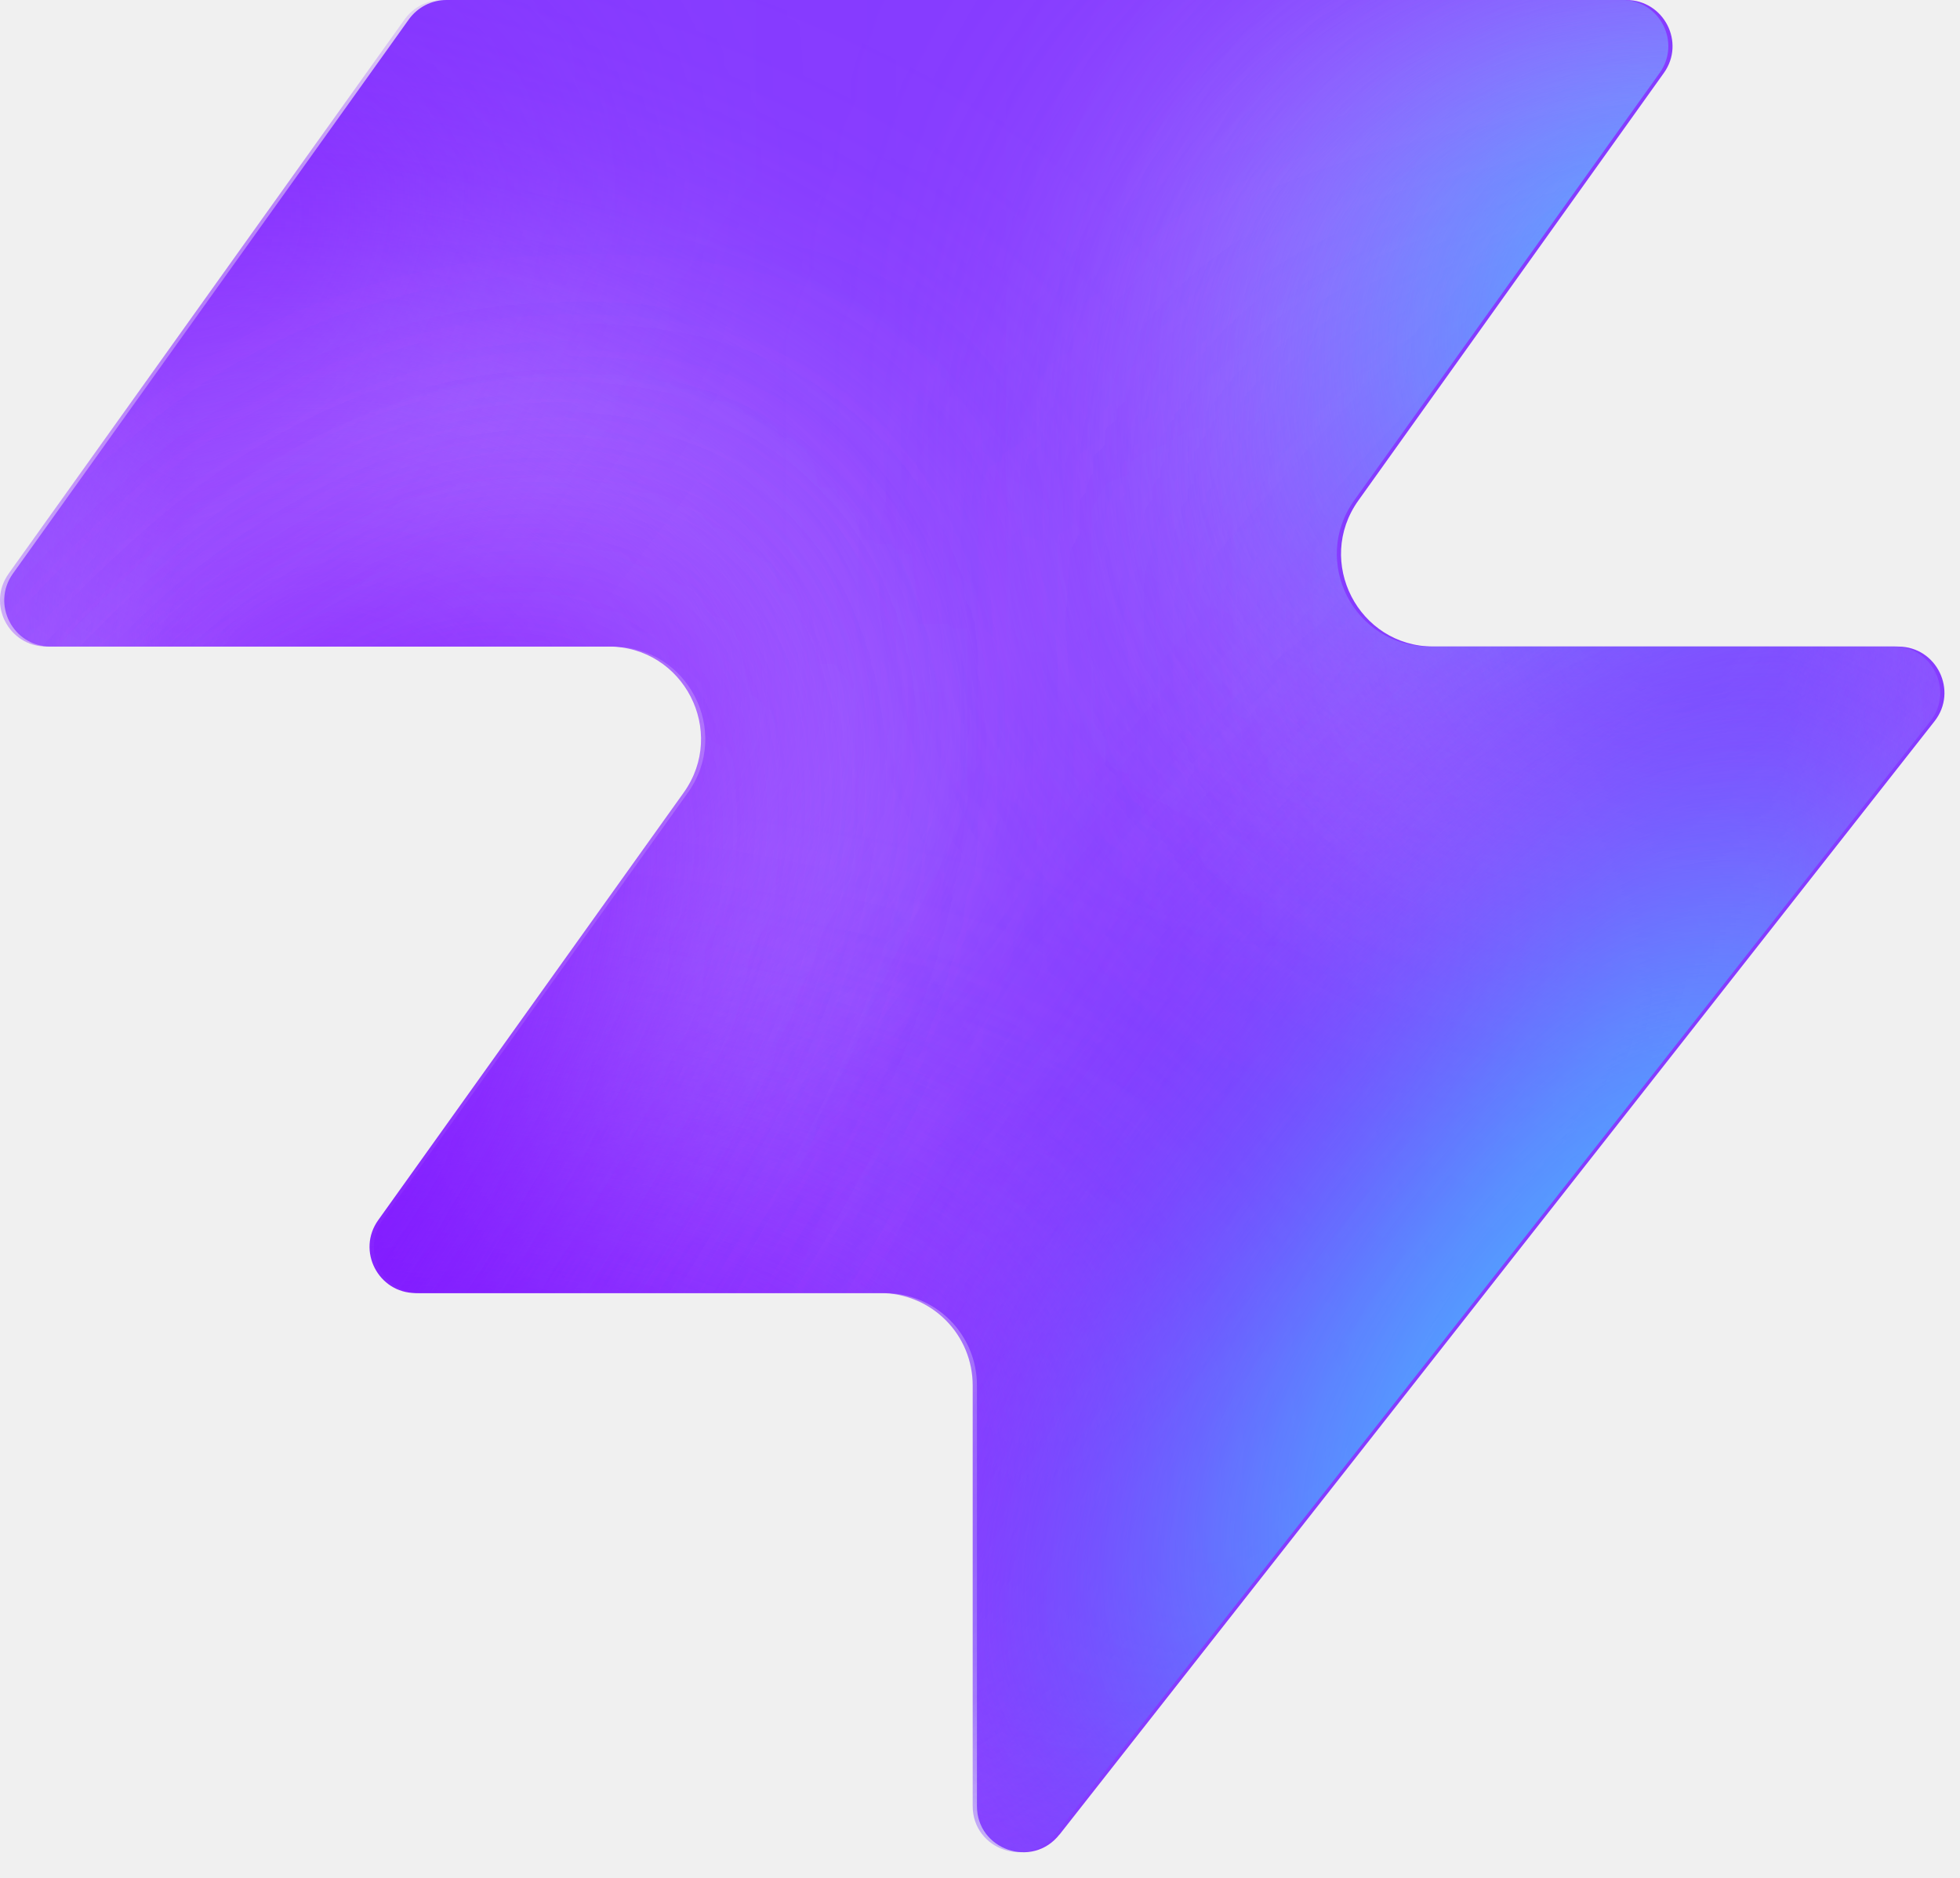
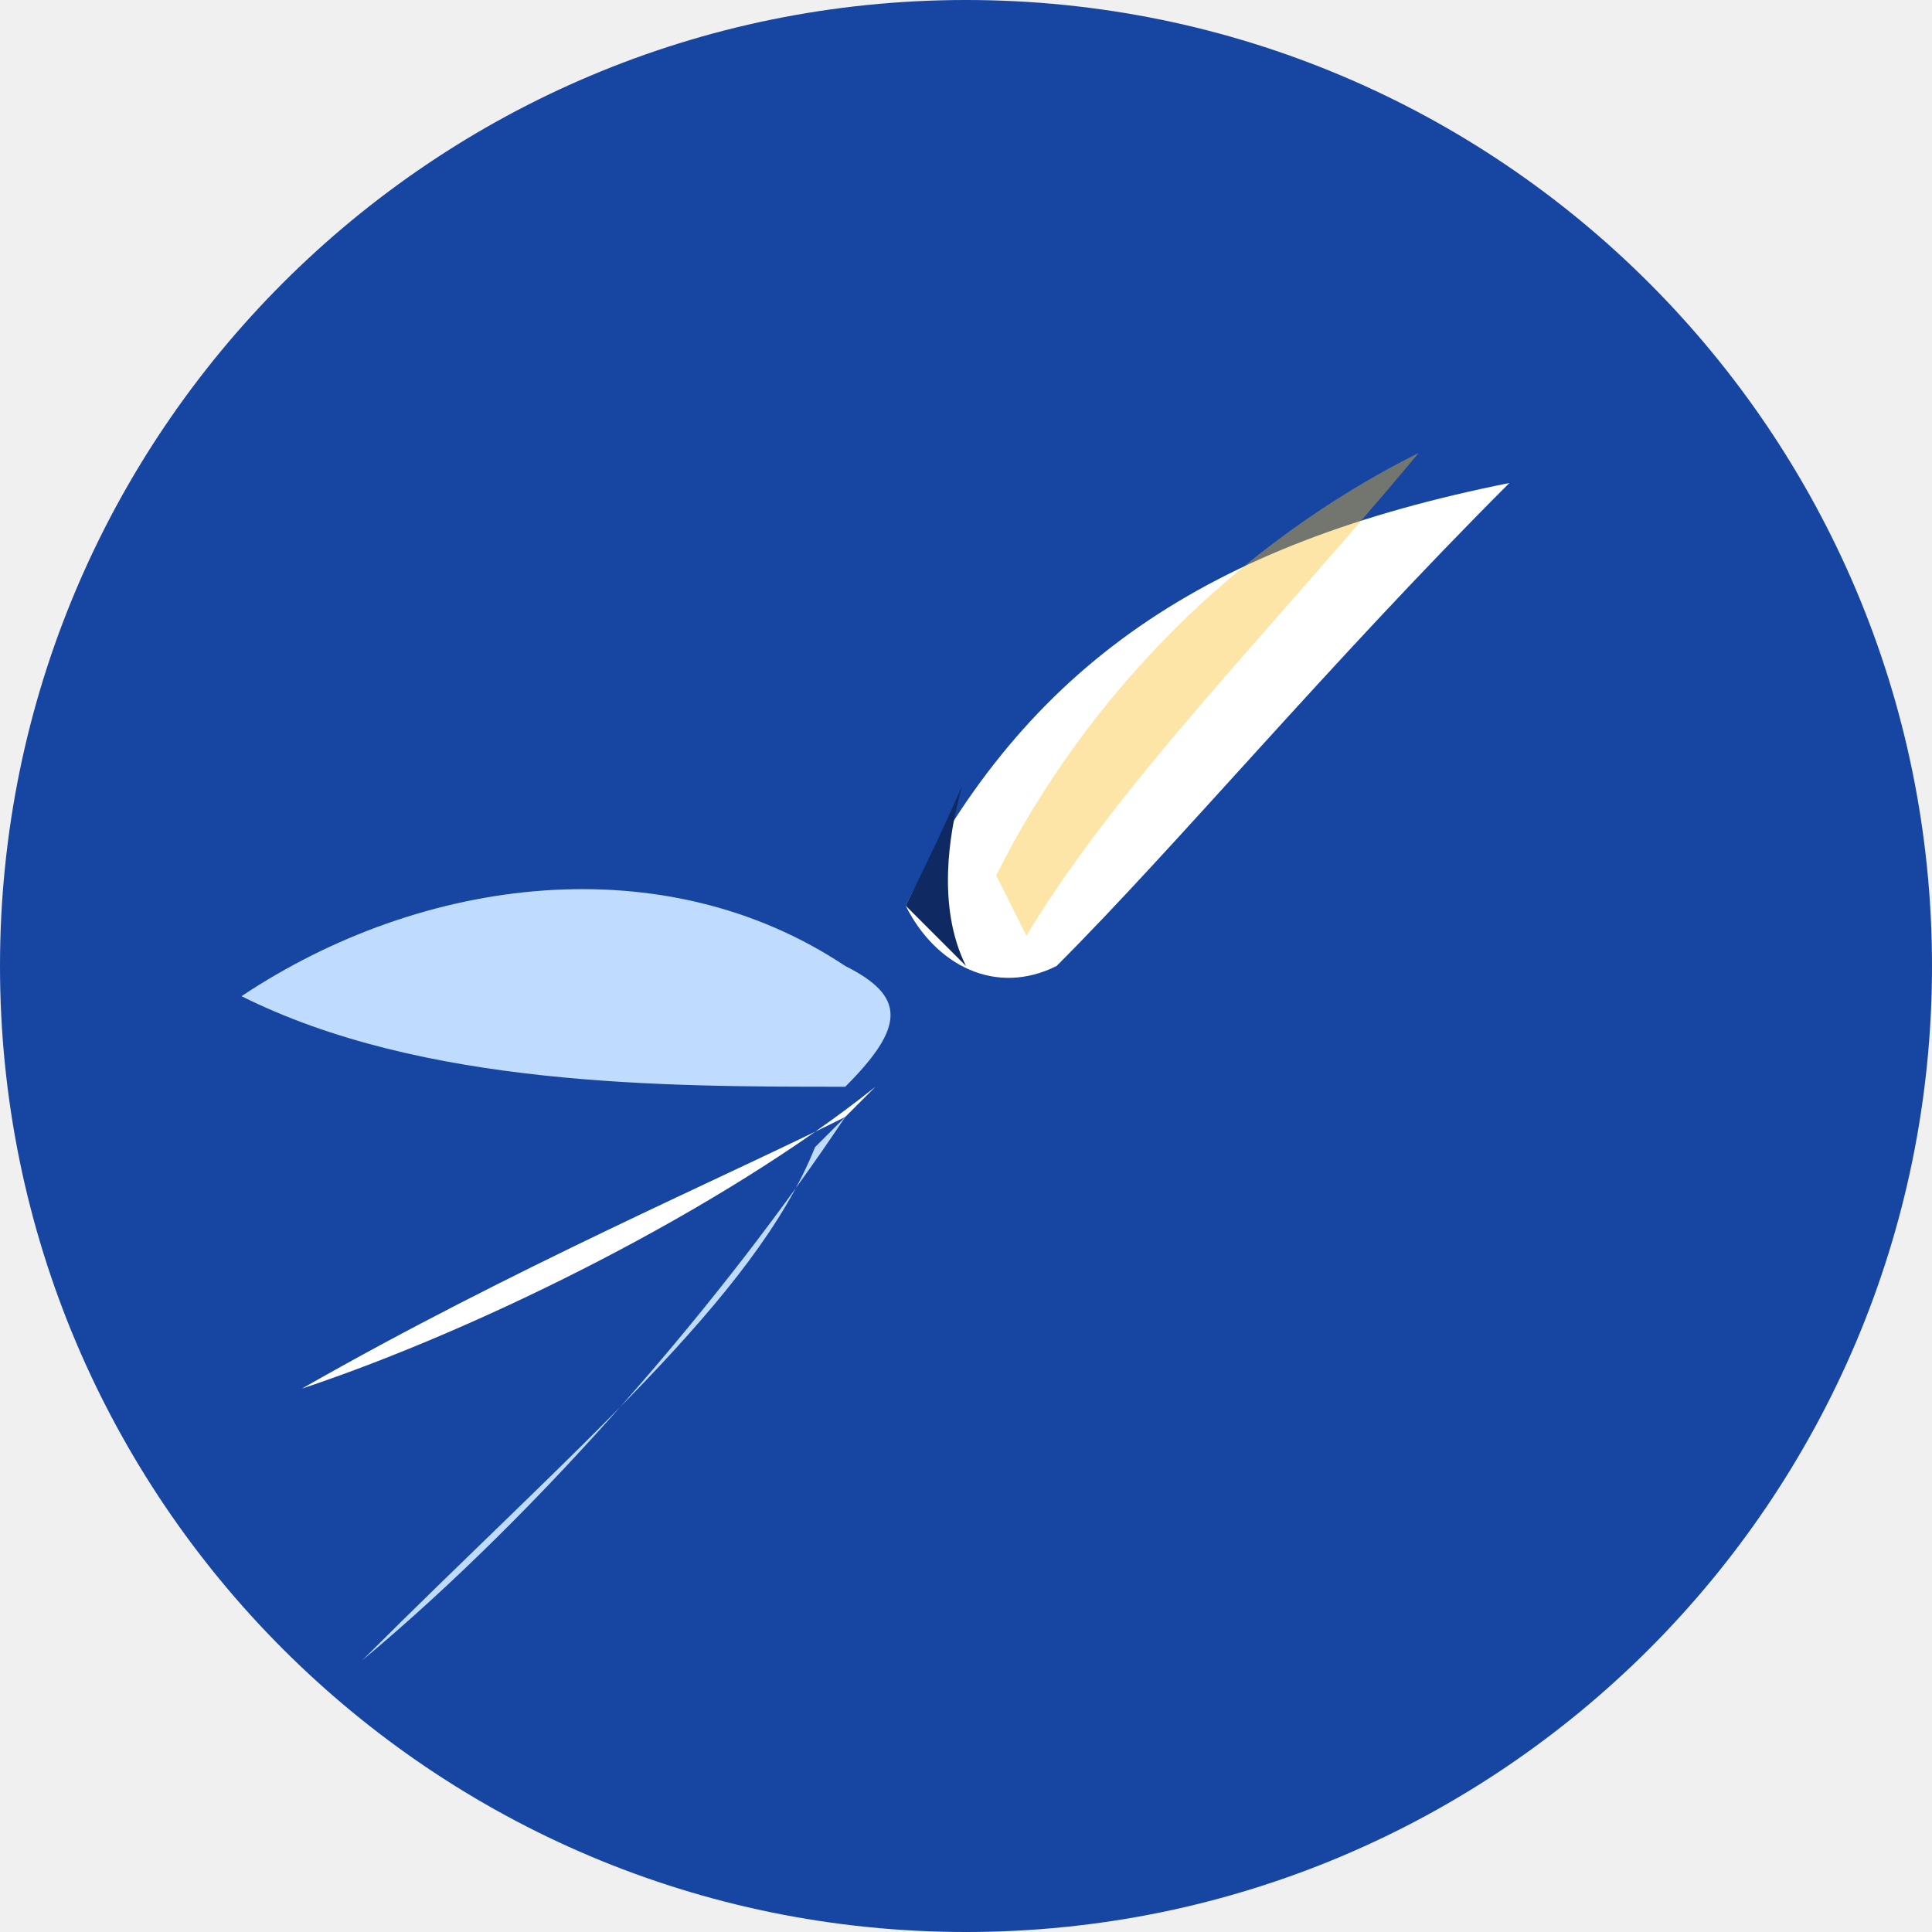
- <svg xmlns="http://www.w3.org/2000/svg" width="48" height="46" fill="none" viewBox="0 0 48 46">
-   <path fill="#863bff" d="M25.946 44.938c-.664.845-2.021.375-2.021-.698V33.937a2.26 2.26 0 0 0-2.262-2.262H10.287c-.92 0-1.456-1.04-.92-1.788l7.48-10.471c1.07-1.497 0-3.578-1.842-3.578H1.237c-.92 0-1.456-1.04-.92-1.788L10.013.474c.214-.297.556-.474.92-.474h28.894c.92 0 1.456 1.04.92 1.788l-7.48 10.471c-1.07 1.498 0 3.579 1.842 3.579h11.377c.943 0 1.473 1.088.89 1.83L25.947 44.94z" style="fill:#863bff;fill:color(display-p3 .525 .23 1);fill-opacity:1" />
-   <mask id="a" width="48" height="46" x="0" y="0" maskUnits="userSpaceOnUse" style="mask-type:alpha">
-     <path fill="#000" d="M25.842 44.938c-.664.844-2.021.375-2.021-.698V33.937a2.26 2.26 0 0 0-2.262-2.262H10.183c-.92 0-1.456-1.04-.92-1.788l7.48-10.471c1.07-1.498 0-3.579-1.842-3.579H1.133c-.92 0-1.456-1.04-.92-1.787L9.91.473c.214-.297.556-.474.92-.474h28.894c.92 0 1.456 1.04.92 1.788l-7.48 10.471c-1.07 1.498 0 3.578 1.842 3.578h11.377c.943 0 1.473 1.088.89 1.832L25.843 44.94z" style="fill:#000;fill-opacity:1" />
-   </mask>
-   <g mask="url(#a)">
-     <g filter="url(#b)">
-       <ellipse cx="5.508" cy="14.704" fill="#ede6ff" rx="5.508" ry="14.704" style="fill:#ede6ff;fill:color(display-p3 .927 .903 1);fill-opacity:1" transform="matrix(.00324 1 1 -.00324 -4.47 31.516)" />
-     </g>
-     <g filter="url(#c)">
-       <ellipse cx="10.399" cy="29.851" fill="#ede6ff" rx="10.399" ry="29.851" style="fill:#ede6ff;fill:color(display-p3 .927 .903 1);fill-opacity:1" transform="matrix(.00324 1 1 -.00324 -39.328 7.883)" />
-     </g>
-     <g filter="url(#d)">
-       <ellipse cx="5.508" cy="30.487" fill="#7e14ff" rx="5.508" ry="30.487" style="fill:#7e14ff;fill:color(display-p3 .492 .077 1);fill-opacity:1" transform="rotate(89.814 -25.913 -14.639)scale(1 -1)" />
-     </g>
-     <g filter="url(#e)">
-       <ellipse cx="5.508" cy="30.599" fill="#7e14ff" rx="5.508" ry="30.599" style="fill:#7e14ff;fill:color(display-p3 .492 .077 1);fill-opacity:1" transform="rotate(89.814 -32.644 -3.334)scale(1 -1)" />
-     </g>
-     <g filter="url(#f)">
-       <ellipse cx="5.508" cy="30.599" fill="#7e14ff" rx="5.508" ry="30.599" style="fill:#7e14ff;fill:color(display-p3 .492 .077 1);fill-opacity:1" transform="matrix(.00324 1 1 -.00324 -34.34 30.47)" />
-     </g>
-     <g filter="url(#g)">
-       <ellipse cx="14.072" cy="22.078" fill="#ede6ff" rx="14.072" ry="22.078" style="fill:#ede6ff;fill:color(display-p3 .927 .903 1);fill-opacity:1" transform="rotate(93.35 24.506 48.493)scale(-1 1)" />
-     </g>
-     <g filter="url(#h)">
-       <ellipse cx="3.47" cy="21.501" fill="#7e14ff" rx="3.47" ry="21.501" style="fill:#7e14ff;fill:color(display-p3 .492 .077 1);fill-opacity:1" transform="rotate(89.009 28.708 47.59)scale(-1 1)" />
-     </g>
-     <g filter="url(#i)">
-       <ellipse cx="3.47" cy="21.501" fill="#7e14ff" rx="3.47" ry="21.501" style="fill:#7e14ff;fill:color(display-p3 .492 .077 1);fill-opacity:1" transform="rotate(89.009 28.708 47.59)scale(-1 1)" />
-     </g>
-     <g filter="url(#j)">
-       <ellipse cx=".387" cy="8.972" fill="#7e14ff" rx="4.407" ry="29.108" style="fill:#7e14ff;fill:color(display-p3 .492 .077 1);fill-opacity:1" transform="rotate(39.51 .387 8.972)" />
-     </g>
-     <g filter="url(#k)">
-       <ellipse cx="47.523" cy="-6.092" fill="#7e14ff" rx="4.407" ry="29.108" style="fill:#7e14ff;fill:color(display-p3 .492 .077 1);fill-opacity:1" transform="rotate(37.892 47.523 -6.092)" />
-     </g>
-     <g filter="url(#l)">
-       <ellipse cx="41.412" cy="6.333" fill="#47bfff" rx="5.971" ry="9.665" style="fill:#47bfff;fill:color(display-p3 .28 .748 1);fill-opacity:1" transform="rotate(37.892 41.412 6.333)" />
-     </g>
-     <g filter="url(#m)">
-       <ellipse cx="-1.879" cy="38.332" fill="#7e14ff" rx="4.407" ry="29.108" style="fill:#7e14ff;fill:color(display-p3 .492 .077 1);fill-opacity:1" transform="rotate(37.892 -1.88 38.332)" />
-     </g>
-     <g filter="url(#n)">
-       <ellipse cx="-1.879" cy="38.332" fill="#7e14ff" rx="4.407" ry="29.108" style="fill:#7e14ff;fill:color(display-p3 .492 .077 1);fill-opacity:1" transform="rotate(37.892 -1.88 38.332)" />
-     </g>
-     <g filter="url(#o)">
-       <ellipse cx="35.651" cy="29.907" fill="#7e14ff" rx="4.407" ry="29.108" style="fill:#7e14ff;fill:color(display-p3 .492 .077 1);fill-opacity:1" transform="rotate(37.892 35.651 29.907)" />
-     </g>
-     <g filter="url(#p)">
-       <ellipse cx="38.418" cy="32.4" fill="#47bfff" rx="5.971" ry="15.297" style="fill:#47bfff;fill:color(display-p3 .28 .748 1);fill-opacity:1" transform="rotate(37.892 38.418 32.4)" />
-     </g>
-   </g>
-   <defs>
-     <filter id="b" width="60.045" height="41.654" x="-19.77" y="16.149" color-interpolation-filters="sRGB" filterUnits="userSpaceOnUse">
-       <feFlood flood-opacity="0" result="BackgroundImageFix" />
-       <feBlend in="SourceGraphic" in2="BackgroundImageFix" result="shape" />
-       <feGaussianBlur result="effect1_foregroundBlur_2002_17158" stdDeviation="7.659" />
-     </filter>
-     <filter id="c" width="90.34" height="51.437" x="-54.613" y="-7.533" color-interpolation-filters="sRGB" filterUnits="userSpaceOnUse">
-       <feFlood flood-opacity="0" result="BackgroundImageFix" />
-       <feBlend in="SourceGraphic" in2="BackgroundImageFix" result="shape" />
-       <feGaussianBlur result="effect1_foregroundBlur_2002_17158" stdDeviation="7.659" />
-     </filter>
-     <filter id="d" width="79.355" height="29.4" x="-49.64" y="2.03" color-interpolation-filters="sRGB" filterUnits="userSpaceOnUse">
-       <feFlood flood-opacity="0" result="BackgroundImageFix" />
-       <feBlend in="SourceGraphic" in2="BackgroundImageFix" result="shape" />
-       <feGaussianBlur result="effect1_foregroundBlur_2002_17158" stdDeviation="4.596" />
-     </filter>
-     <filter id="e" width="79.579" height="29.4" x="-45.045" y="20.029" color-interpolation-filters="sRGB" filterUnits="userSpaceOnUse">
-       <feFlood flood-opacity="0" result="BackgroundImageFix" />
-       <feBlend in="SourceGraphic" in2="BackgroundImageFix" result="shape" />
-       <feGaussianBlur result="effect1_foregroundBlur_2002_17158" stdDeviation="4.596" />
-     </filter>
-     <filter id="f" width="79.579" height="29.4" x="-43.513" y="21.178" color-interpolation-filters="sRGB" filterUnits="userSpaceOnUse">
-       <feFlood flood-opacity="0" result="BackgroundImageFix" />
-       <feBlend in="SourceGraphic" in2="BackgroundImageFix" result="shape" />
-       <feGaussianBlur result="effect1_foregroundBlur_2002_17158" stdDeviation="4.596" />
-     </filter>
-     <filter id="g" width="74.749" height="58.852" x="15.756" y="-17.901" color-interpolation-filters="sRGB" filterUnits="userSpaceOnUse">
-       <feFlood flood-opacity="0" result="BackgroundImageFix" />
-       <feBlend in="SourceGraphic" in2="BackgroundImageFix" result="shape" />
-       <feGaussianBlur result="effect1_foregroundBlur_2002_17158" stdDeviation="7.659" />
-     </filter>
-     <filter id="h" width="61.377" height="25.362" x="23.548" y="2.284" color-interpolation-filters="sRGB" filterUnits="userSpaceOnUse">
-       <feFlood flood-opacity="0" result="BackgroundImageFix" />
-       <feBlend in="SourceGraphic" in2="BackgroundImageFix" result="shape" />
-       <feGaussianBlur result="effect1_foregroundBlur_2002_17158" stdDeviation="4.596" />
-     </filter>
-     <filter id="i" width="61.377" height="25.362" x="23.548" y="2.284" color-interpolation-filters="sRGB" filterUnits="userSpaceOnUse">
-       <feFlood flood-opacity="0" result="BackgroundImageFix" />
-       <feBlend in="SourceGraphic" in2="BackgroundImageFix" result="shape" />
-       <feGaussianBlur result="effect1_foregroundBlur_2002_17158" stdDeviation="4.596" />
-     </filter>
-     <filter id="j" width="56.045" height="63.649" x="-27.636" y="-22.853" color-interpolation-filters="sRGB" filterUnits="userSpaceOnUse">
-       <feFlood flood-opacity="0" result="BackgroundImageFix" />
-       <feBlend in="SourceGraphic" in2="BackgroundImageFix" result="shape" />
-       <feGaussianBlur result="effect1_foregroundBlur_2002_17158" stdDeviation="4.596" />
-     </filter>
-     <filter id="k" width="54.814" height="64.646" x="20.116" y="-38.415" color-interpolation-filters="sRGB" filterUnits="userSpaceOnUse">
-       <feFlood flood-opacity="0" result="BackgroundImageFix" />
-       <feBlend in="SourceGraphic" in2="BackgroundImageFix" result="shape" />
-       <feGaussianBlur result="effect1_foregroundBlur_2002_17158" stdDeviation="4.596" />
-     </filter>
-     <filter id="l" width="33.541" height="35.313" x="24.641" y="-11.323" color-interpolation-filters="sRGB" filterUnits="userSpaceOnUse">
-       <feFlood flood-opacity="0" result="BackgroundImageFix" />
-       <feBlend in="SourceGraphic" in2="BackgroundImageFix" result="shape" />
-       <feGaussianBlur result="effect1_foregroundBlur_2002_17158" stdDeviation="4.596" />
-     </filter>
-     <filter id="m" width="54.814" height="64.646" x="-29.286" y="6.009" color-interpolation-filters="sRGB" filterUnits="userSpaceOnUse">
-       <feFlood flood-opacity="0" result="BackgroundImageFix" />
-       <feBlend in="SourceGraphic" in2="BackgroundImageFix" result="shape" />
-       <feGaussianBlur result="effect1_foregroundBlur_2002_17158" stdDeviation="4.596" />
-     </filter>
-     <filter id="n" width="54.814" height="64.646" x="-29.286" y="6.009" color-interpolation-filters="sRGB" filterUnits="userSpaceOnUse">
-       <feFlood flood-opacity="0" result="BackgroundImageFix" />
-       <feBlend in="SourceGraphic" in2="BackgroundImageFix" result="shape" />
-       <feGaussianBlur result="effect1_foregroundBlur_2002_17158" stdDeviation="4.596" />
-     </filter>
-     <filter id="o" width="54.814" height="64.646" x="8.244" y="-2.416" color-interpolation-filters="sRGB" filterUnits="userSpaceOnUse">
-       <feFlood flood-opacity="0" result="BackgroundImageFix" />
-       <feBlend in="SourceGraphic" in2="BackgroundImageFix" result="shape" />
-       <feGaussianBlur result="effect1_foregroundBlur_2002_17158" stdDeviation="4.596" />
-     </filter>
-     <filter id="p" width="39.409" height="43.623" x="18.713" y="10.588" color-interpolation-filters="sRGB" filterUnits="userSpaceOnUse">
-       <feFlood flood-opacity="0" result="BackgroundImageFix" />
-       <feBlend in="SourceGraphic" in2="BackgroundImageFix" result="shape" />
-       <feGaussianBlur result="effect1_foregroundBlur_2002_17158" stdDeviation="4.596" />
-     </filter>
-   </defs>
+ <svg xmlns="http://www.w3.org/2000/svg" viewBox="0 0 64 64" fill="none">
+   <circle cx="32" cy="32" r="32" fill="#1746a2" />
+   <path d="M30 30 C34 22, 40 18, 50 16 C44 22, 39 28, 35 32 C33 33, 31 32, 30 30 Z" fill="#ffffff" />
+   <path d="M28 32 C22 28, 14 29, 8 33 C14 36, 22 36, 28 36 C30 34, 30 33, 28 32 Z" fill="#bfdbfe" />
+   <path d="M32 32 C30 28, 34 22, 30 30 Z" fill="#0f2963" />
+   <path d="M29 36 C24 40, 16 44, 10 46 C17 42, 24 39, 28 37 Z" fill="#ffffff" />
+   <path d="M28 37 C24 43, 18 50, 12 55 C19 48, 25 43, 27 38 Z" fill="#bfdbfe" />
+   <path d="M33 29 C36 23, 41 18, 47 15 C42 21, 37 26, 34 31 Z" fill="#fbbf24" opacity="0.4" />
</svg>
